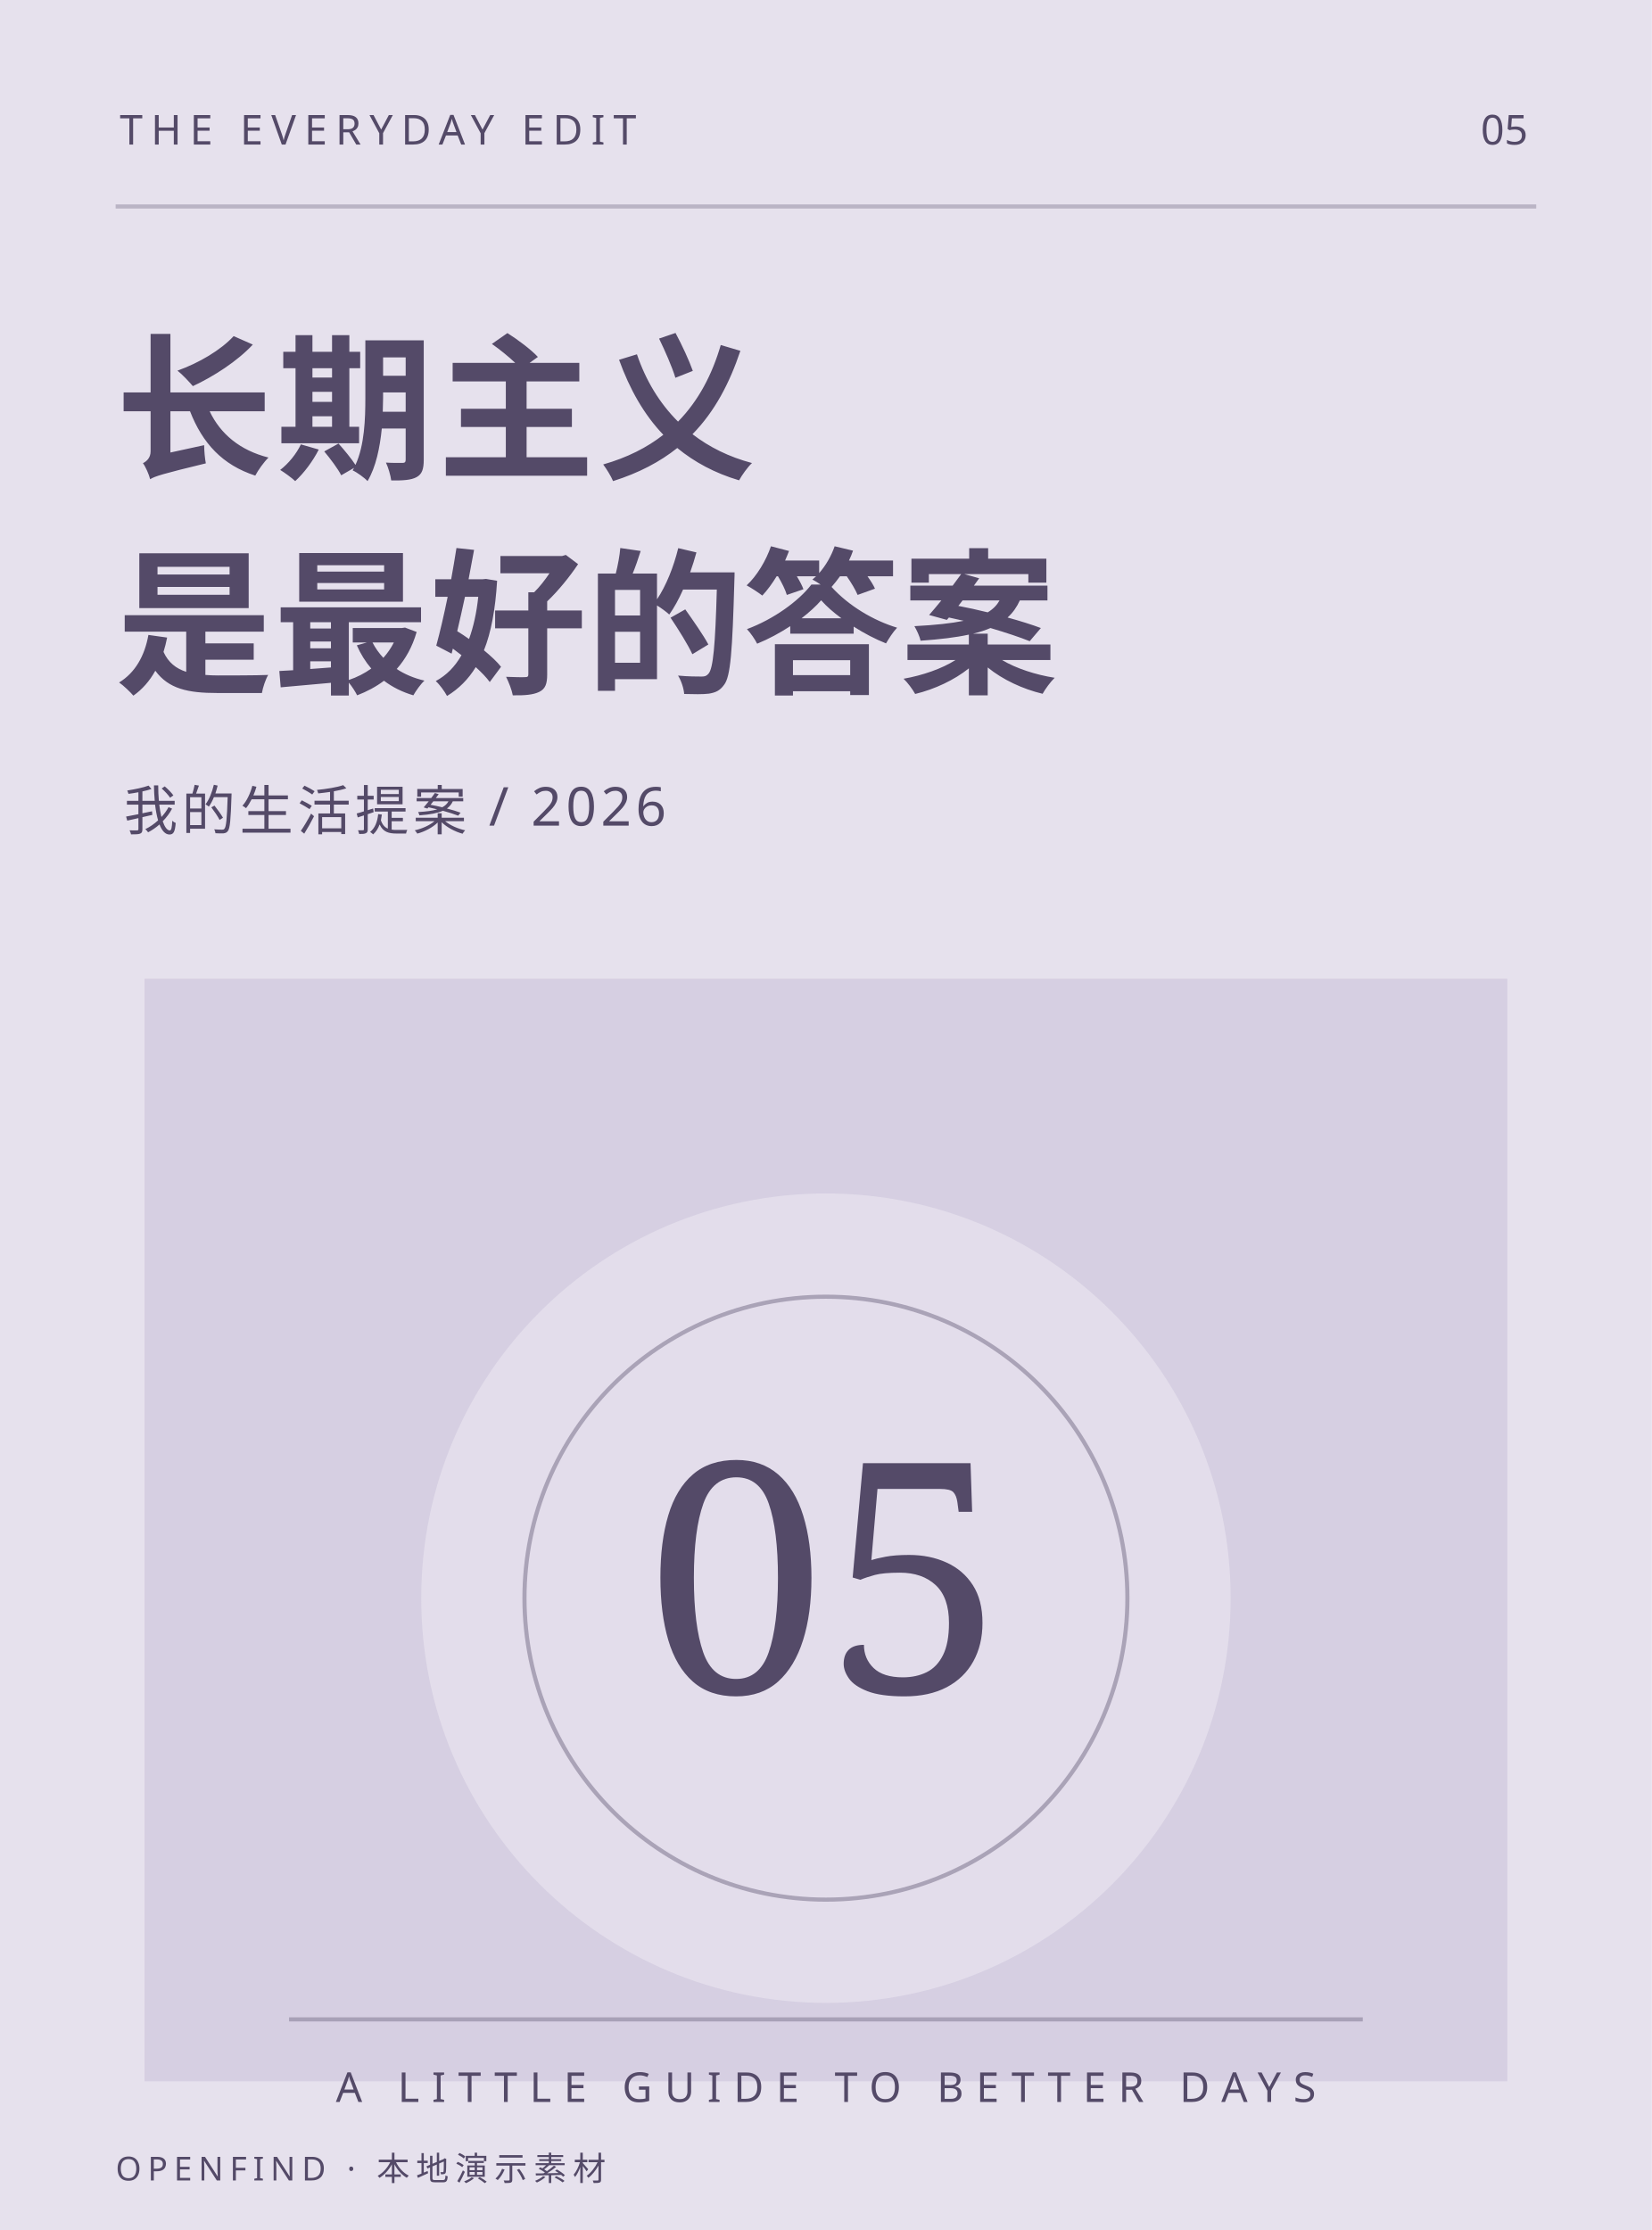
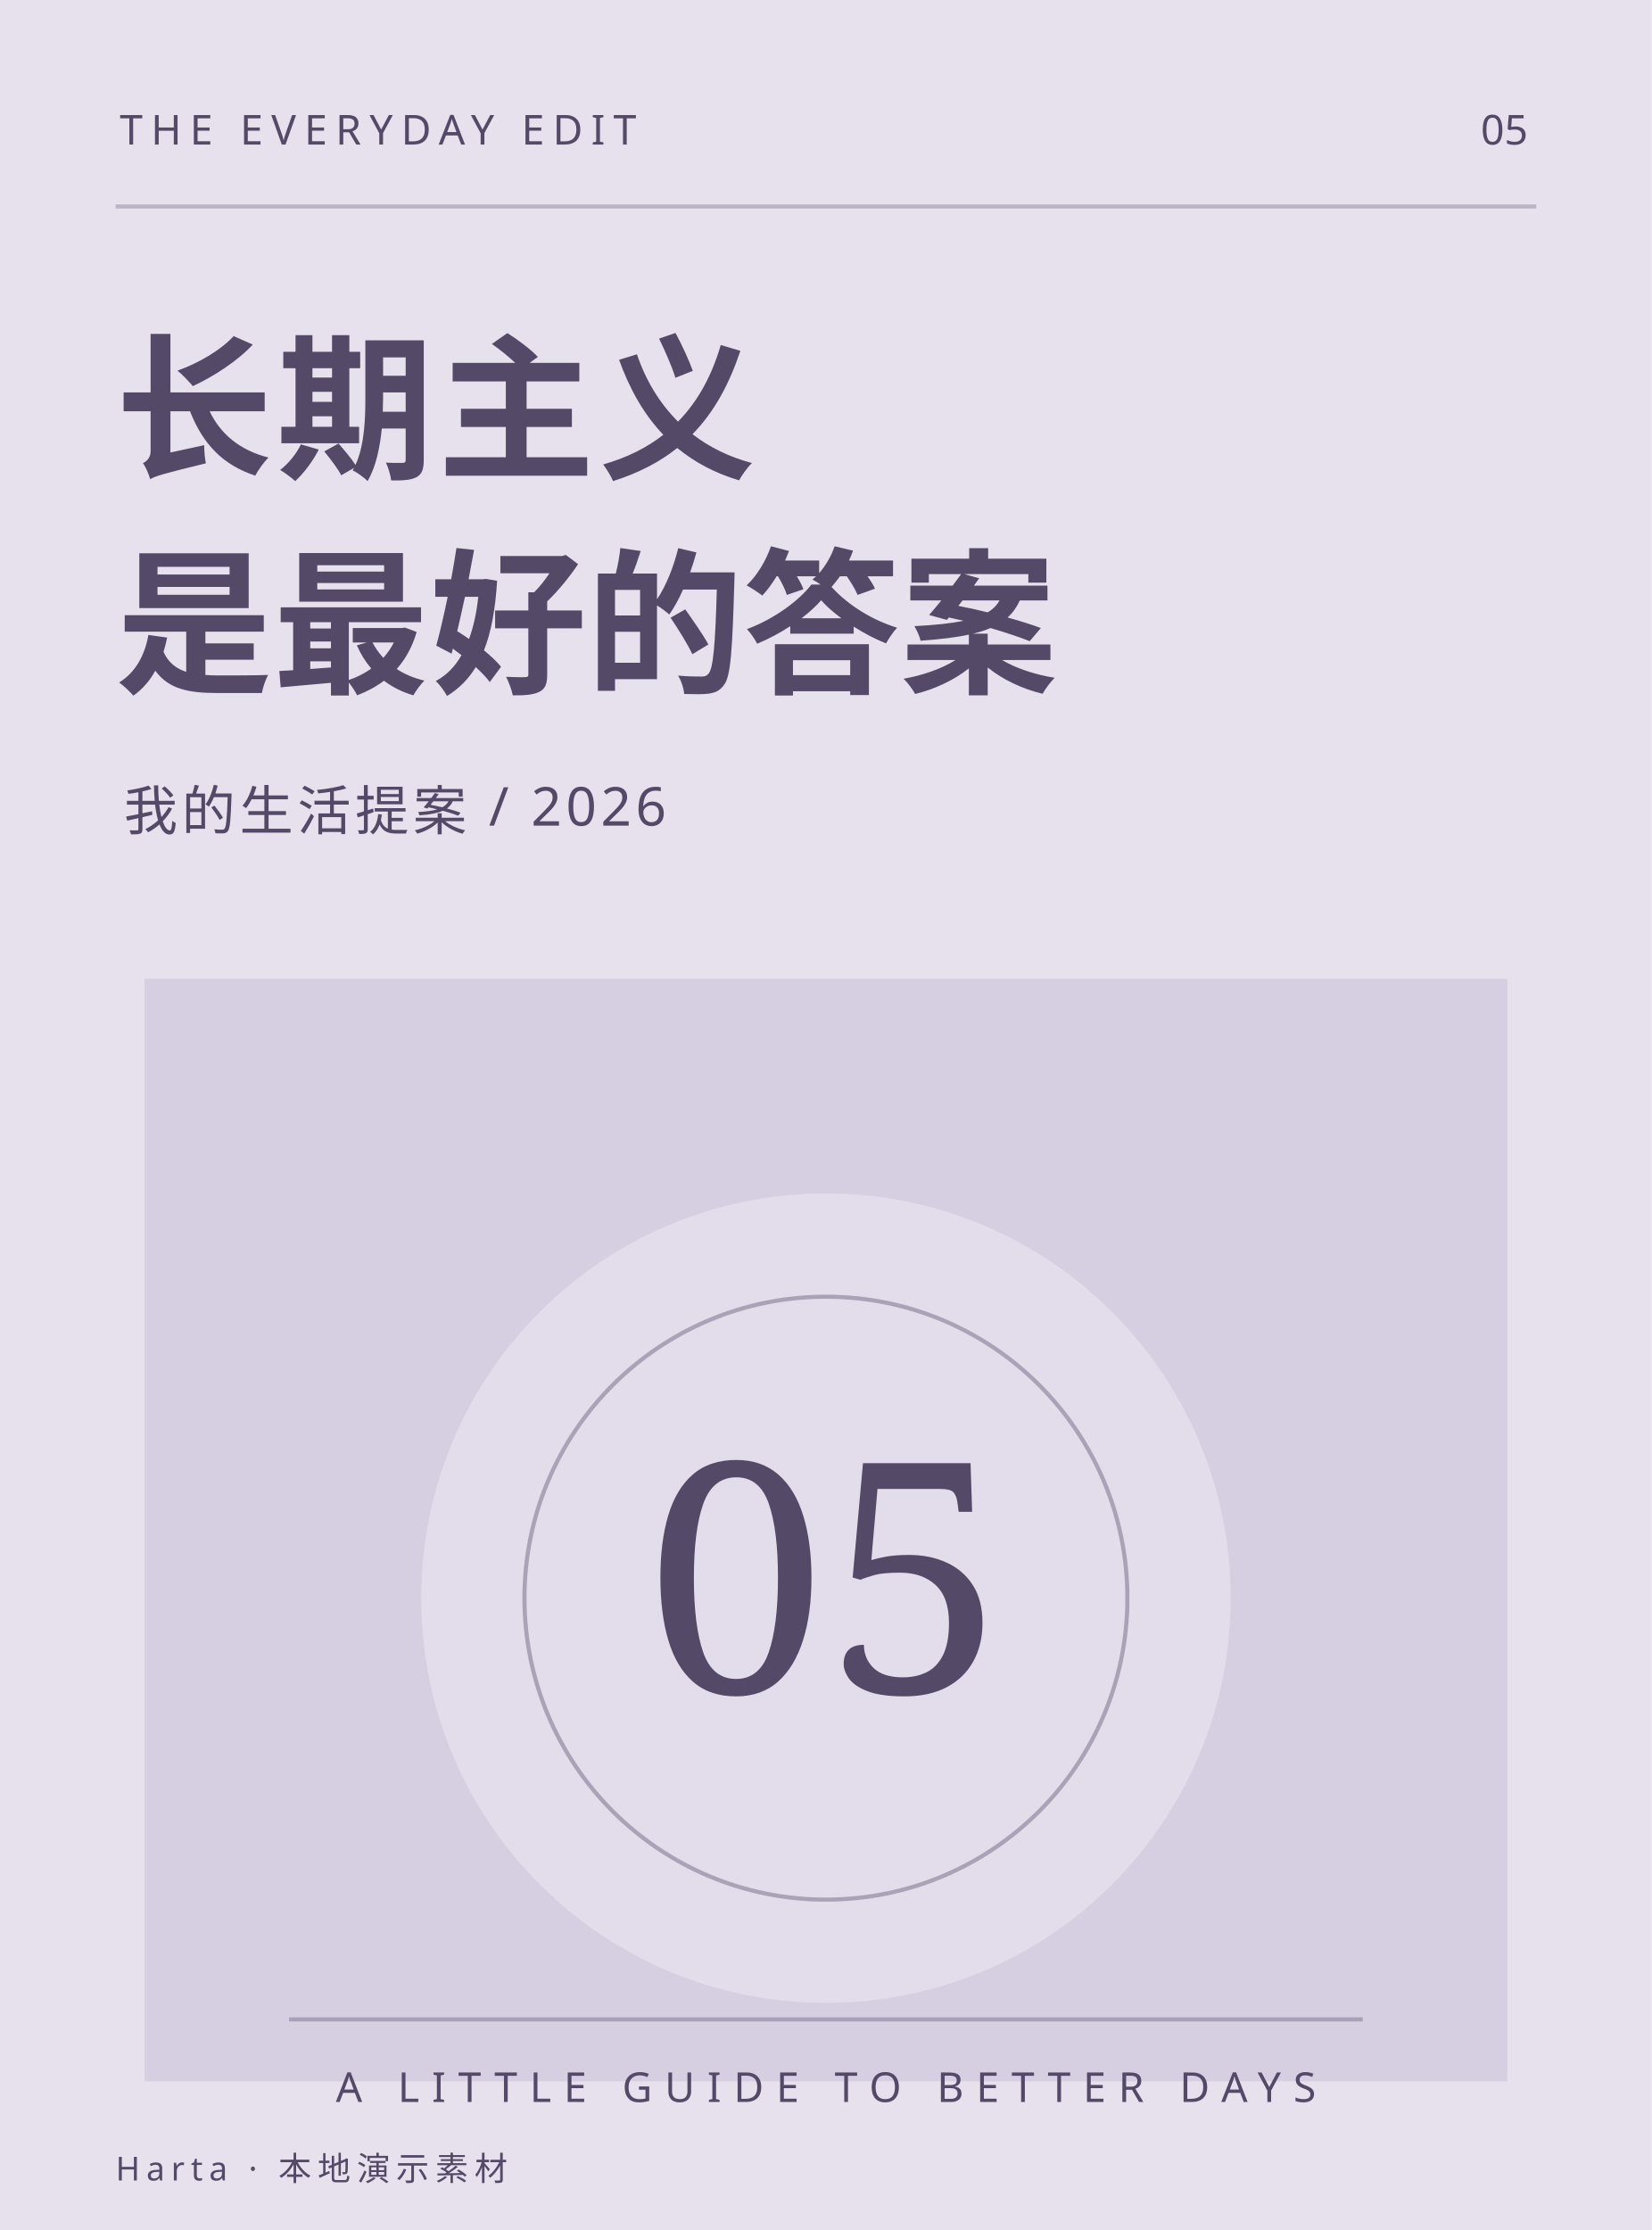
<svg xmlns="http://www.w3.org/2000/svg" width="400" height="540" viewBox="0 0 400 540">
  <rect width="400" height="540" fill="#e6e1ed" />
  <g font-family="PingFang SC,Noto Sans SC,Microsoft YaHei,sans-serif" fill="#544a68">
    <text x="29" y="35" font-size="10" letter-spacing="2">THE EVERYDAY EDIT</text>
    <text x="370" y="35" text-anchor="end" font-size="10">05</text>
    <path d="M28 50h344" stroke="#544a68" opacity=".3" />
    <text x="28" y="113" font-size="38" font-weight="650" letter-spacing="1">长期主义</text>
    <text x="28" y="165" font-size="38" font-weight="650">是最好的答案</text>
    <text x="30" y="201" font-size="13" letter-spacing="1">我的生活提案 / 2026</text>
    <rect x="35" y="237" width="330" height="267" fill="#c3b7d4" opacity=".45" />
    <circle cx="200" cy="387" r="98" fill="#e6e1ed" opacity=".8" />
    <circle cx="200" cy="387" r="73" fill="none" stroke="#544a68" stroke-width="1" opacity=".4" />
    <text x="200" y="410" font-size="78" text-anchor="middle" font-weight="400" font-family="Georgia,serif" fill="#544a68">05</text>
    <path d="M70 489h260" stroke="#544a68" opacity=".35" />
    <text x="200" y="509" font-size="10" text-anchor="middle" fill="#544a68" letter-spacing="3">A LITTLE GUIDE TO BETTER DAYS</text>
    <rect x="25" y="516" width="180" height="16" fill="#e6e1ed" />
-     <text x="28" y="528" font-size="8" letter-spacing="1.5">OPENFIND · 本地演示素材</text>
+     <text x="28" y="528" font-size="8" letter-spacing="1.5">Harta · 本地演示素材</text>
  </g>
</svg>
